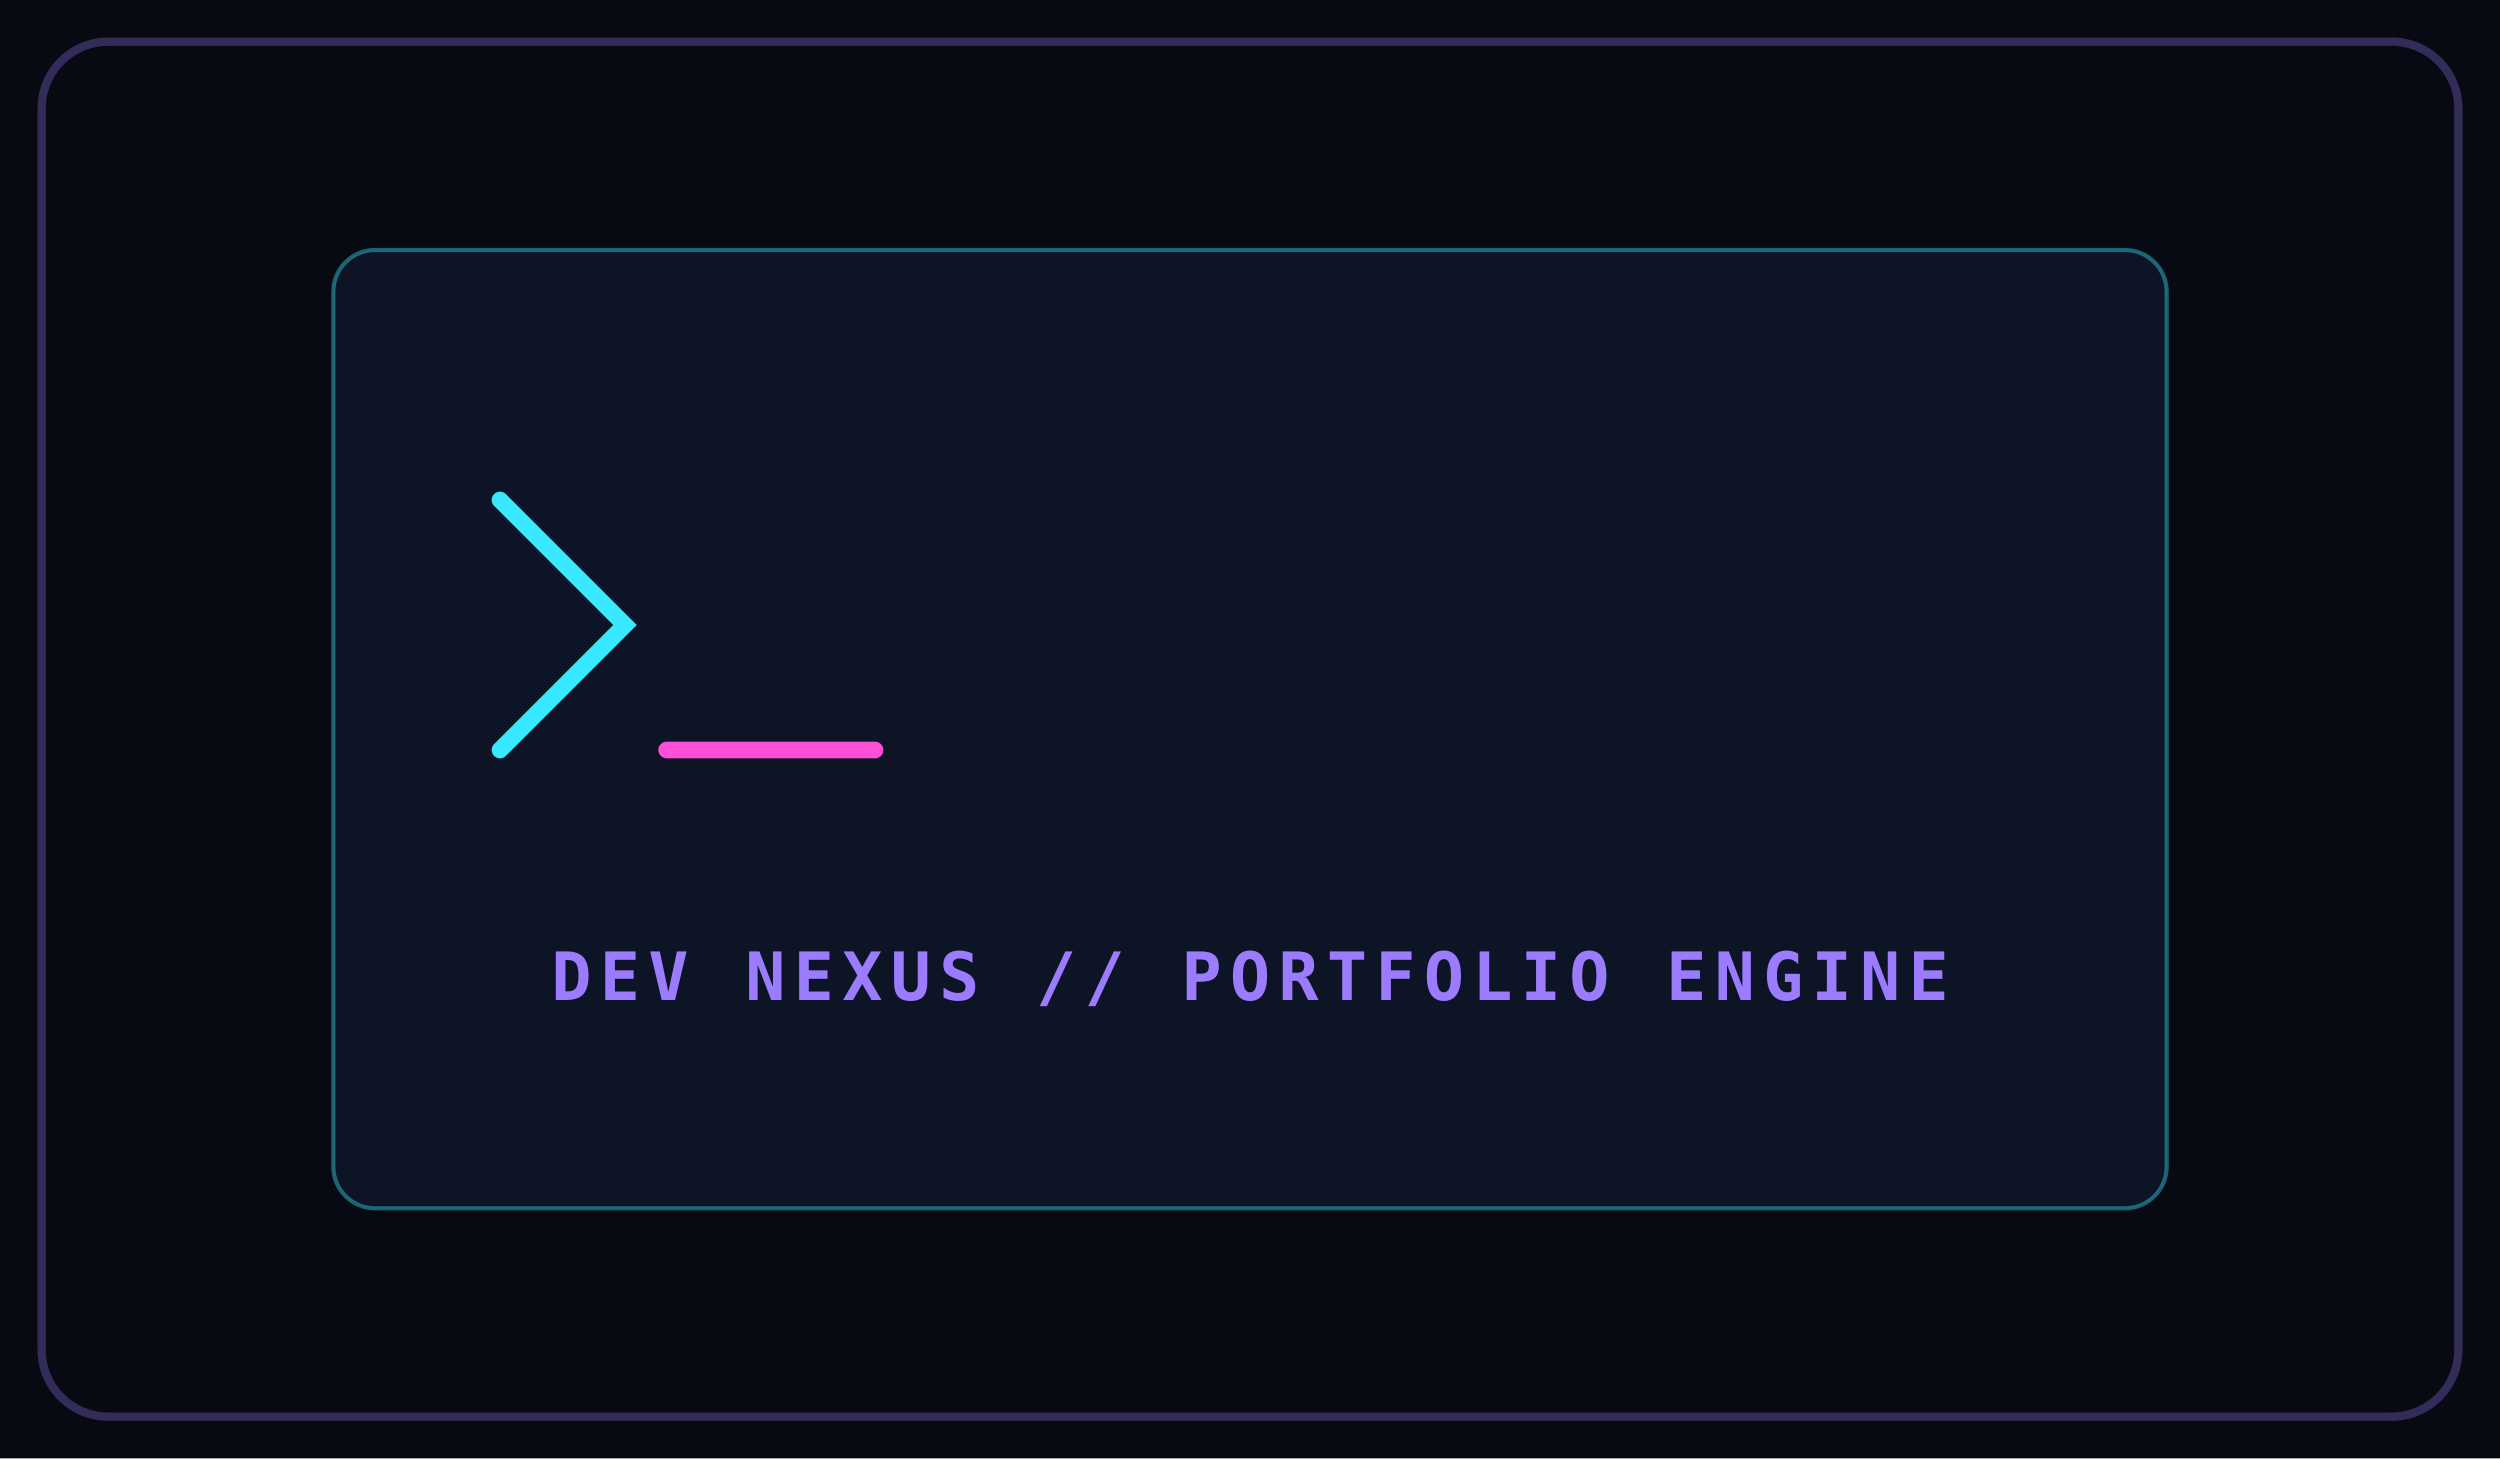
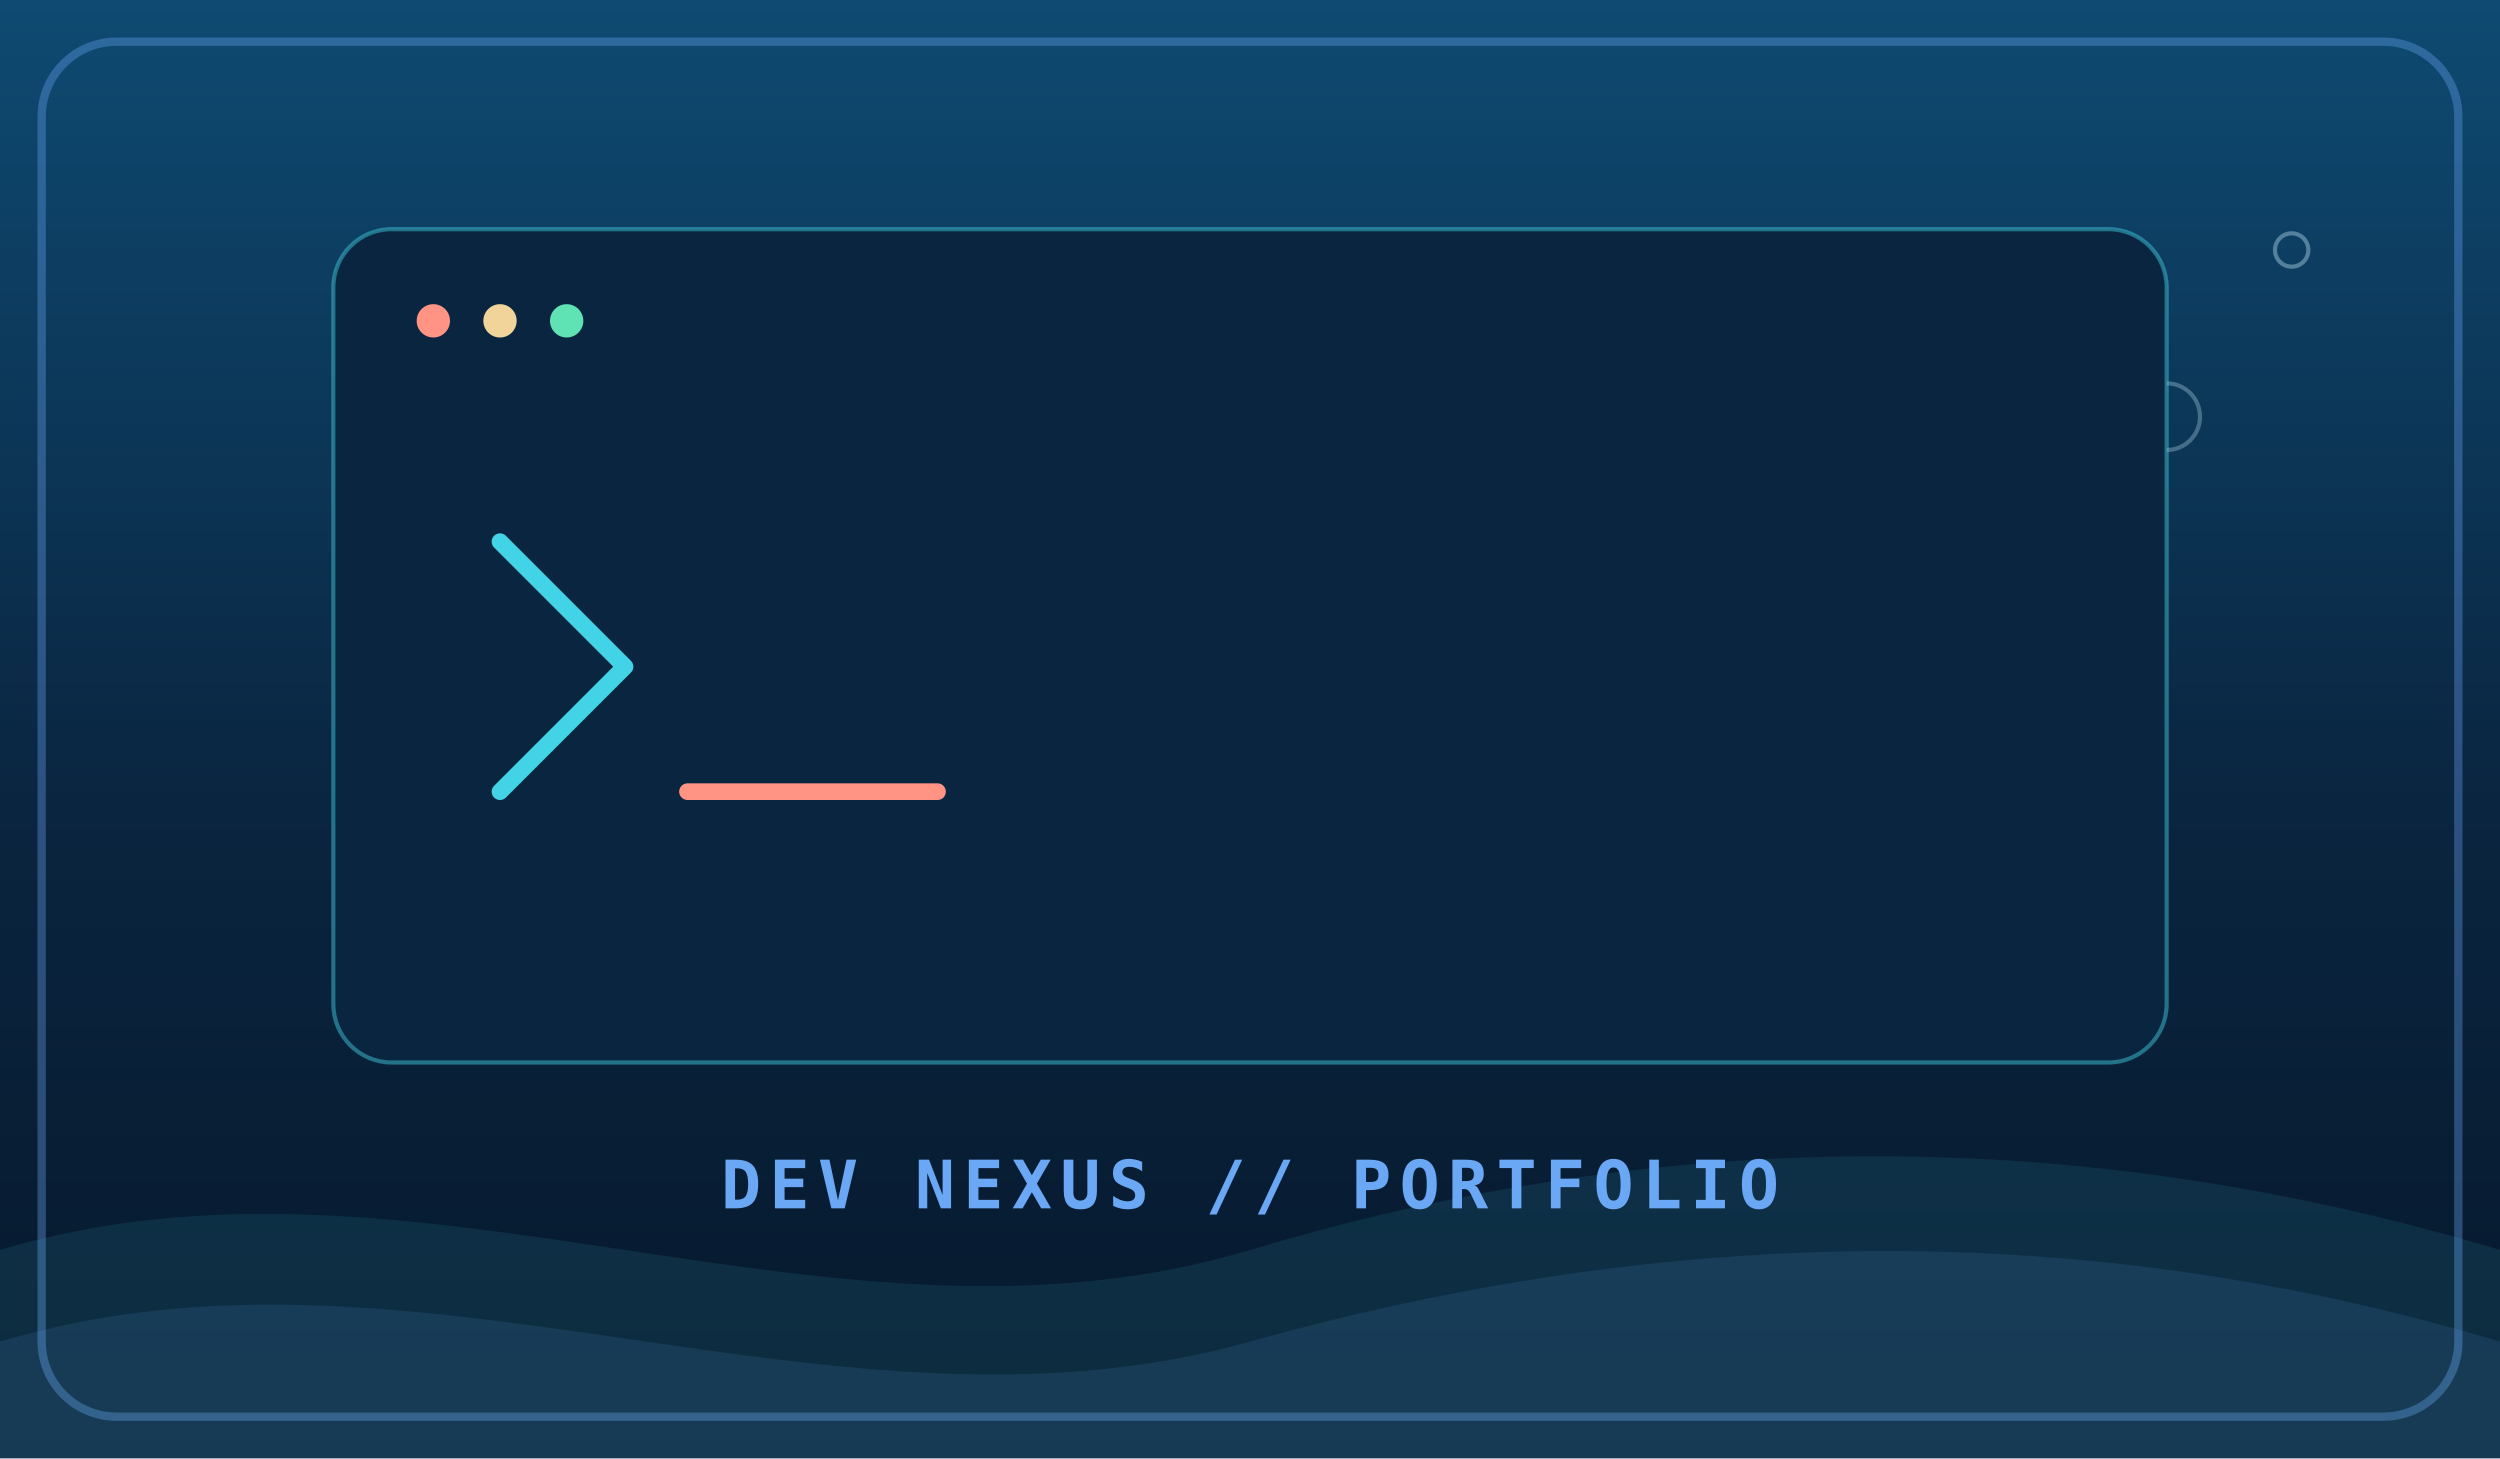
<svg xmlns="http://www.w3.org/2000/svg" viewBox="0 0 600 350" fill="none">
-   <rect width="600" height="350" fill="#070A13" />
-   <rect x="10" y="10" width="580" height="330" rx="16" stroke="#9B7CFF" stroke-opacity="0.3" stroke-width="2" />
-   <rect x="80" y="60" width="440" height="230" rx="10" fill="#0D1426" stroke="#38E8FF" stroke-opacity="0.4" />
-   <path d="M120 120 L 150 150 L 120 180" stroke="#38E8FF" stroke-width="4" stroke-linecap="round" />
-   <line x1="160" y1="180" x2="210" y2="180" stroke="#FF4FD8" stroke-width="4" stroke-linecap="round" />
-   <text x="300" y="240" text-anchor="middle" fill="#9B7CFF" font-family="monospace" font-size="16" font-weight="bold" letter-spacing="2">DEV NEXUS // PORTFOLIO ENGINE</text>
+   <defs>
+     <linearGradient id="sea" x1="0" y1="0" x2="0" y2="1">
+       <stop offset="0" stop-color="#0E4A72" />
+       <stop offset="0.55" stop-color="#0A2540" />
+       <stop offset="1" stop-color="#06182B" />
+     </linearGradient>
+   </defs>
+   <rect width="600" height="350" fill="url(#sea)" />
+   <rect x="10" y="10" width="580" height="330" rx="18" stroke="#6AA7F5" stroke-opacity="0.35" stroke-width="2" />
+   <path d="M0 300 C 100 270, 200 330, 300 300 S 500 270, 600 300 V350 H0 Z" fill="#43D3E6" opacity="0.10" />
+   <path d="M0 322 C 100 292, 200 350, 300 322 S 500 292, 600 322 V350 H0 Z" fill="#6AA7F5" opacity="0.12" />
+   <circle cx="90" cy="70" r="5" stroke="#9CC2D6" stroke-opacity="0.5" />
+   <circle cx="520" cy="100" r="8" stroke="#9CC2D6" stroke-opacity="0.4" />
+   <circle cx="550" cy="60" r="4" stroke="#9CC2D6" stroke-opacity="0.5" />
+   <rect x="80" y="55" width="440" height="200" rx="14" fill="#0A2540" stroke="#43D3E6" stroke-opacity="0.45" />
+   <circle cx="104" cy="77" r="4" fill="#FF9484" />
+   <circle cx="120" cy="77" r="4" fill="#F0D49A" />
+   <circle cx="136" cy="77" r="4" fill="#5FE3B5" />
+   <path d="M120 130 L 150 160 L 120 190" stroke="#43D3E6" stroke-width="4" stroke-linecap="round" stroke-linejoin="round" />
+   <line x1="165" y1="190" x2="225" y2="190" stroke="#FF9484" stroke-width="4" stroke-linecap="round" />
+   <text x="300" y="290" text-anchor="middle" fill="#6AA7F5" font-family="monospace" font-size="16" font-weight="bold" letter-spacing="2">DEV NEXUS // PORTFOLIO</text>
</svg>
